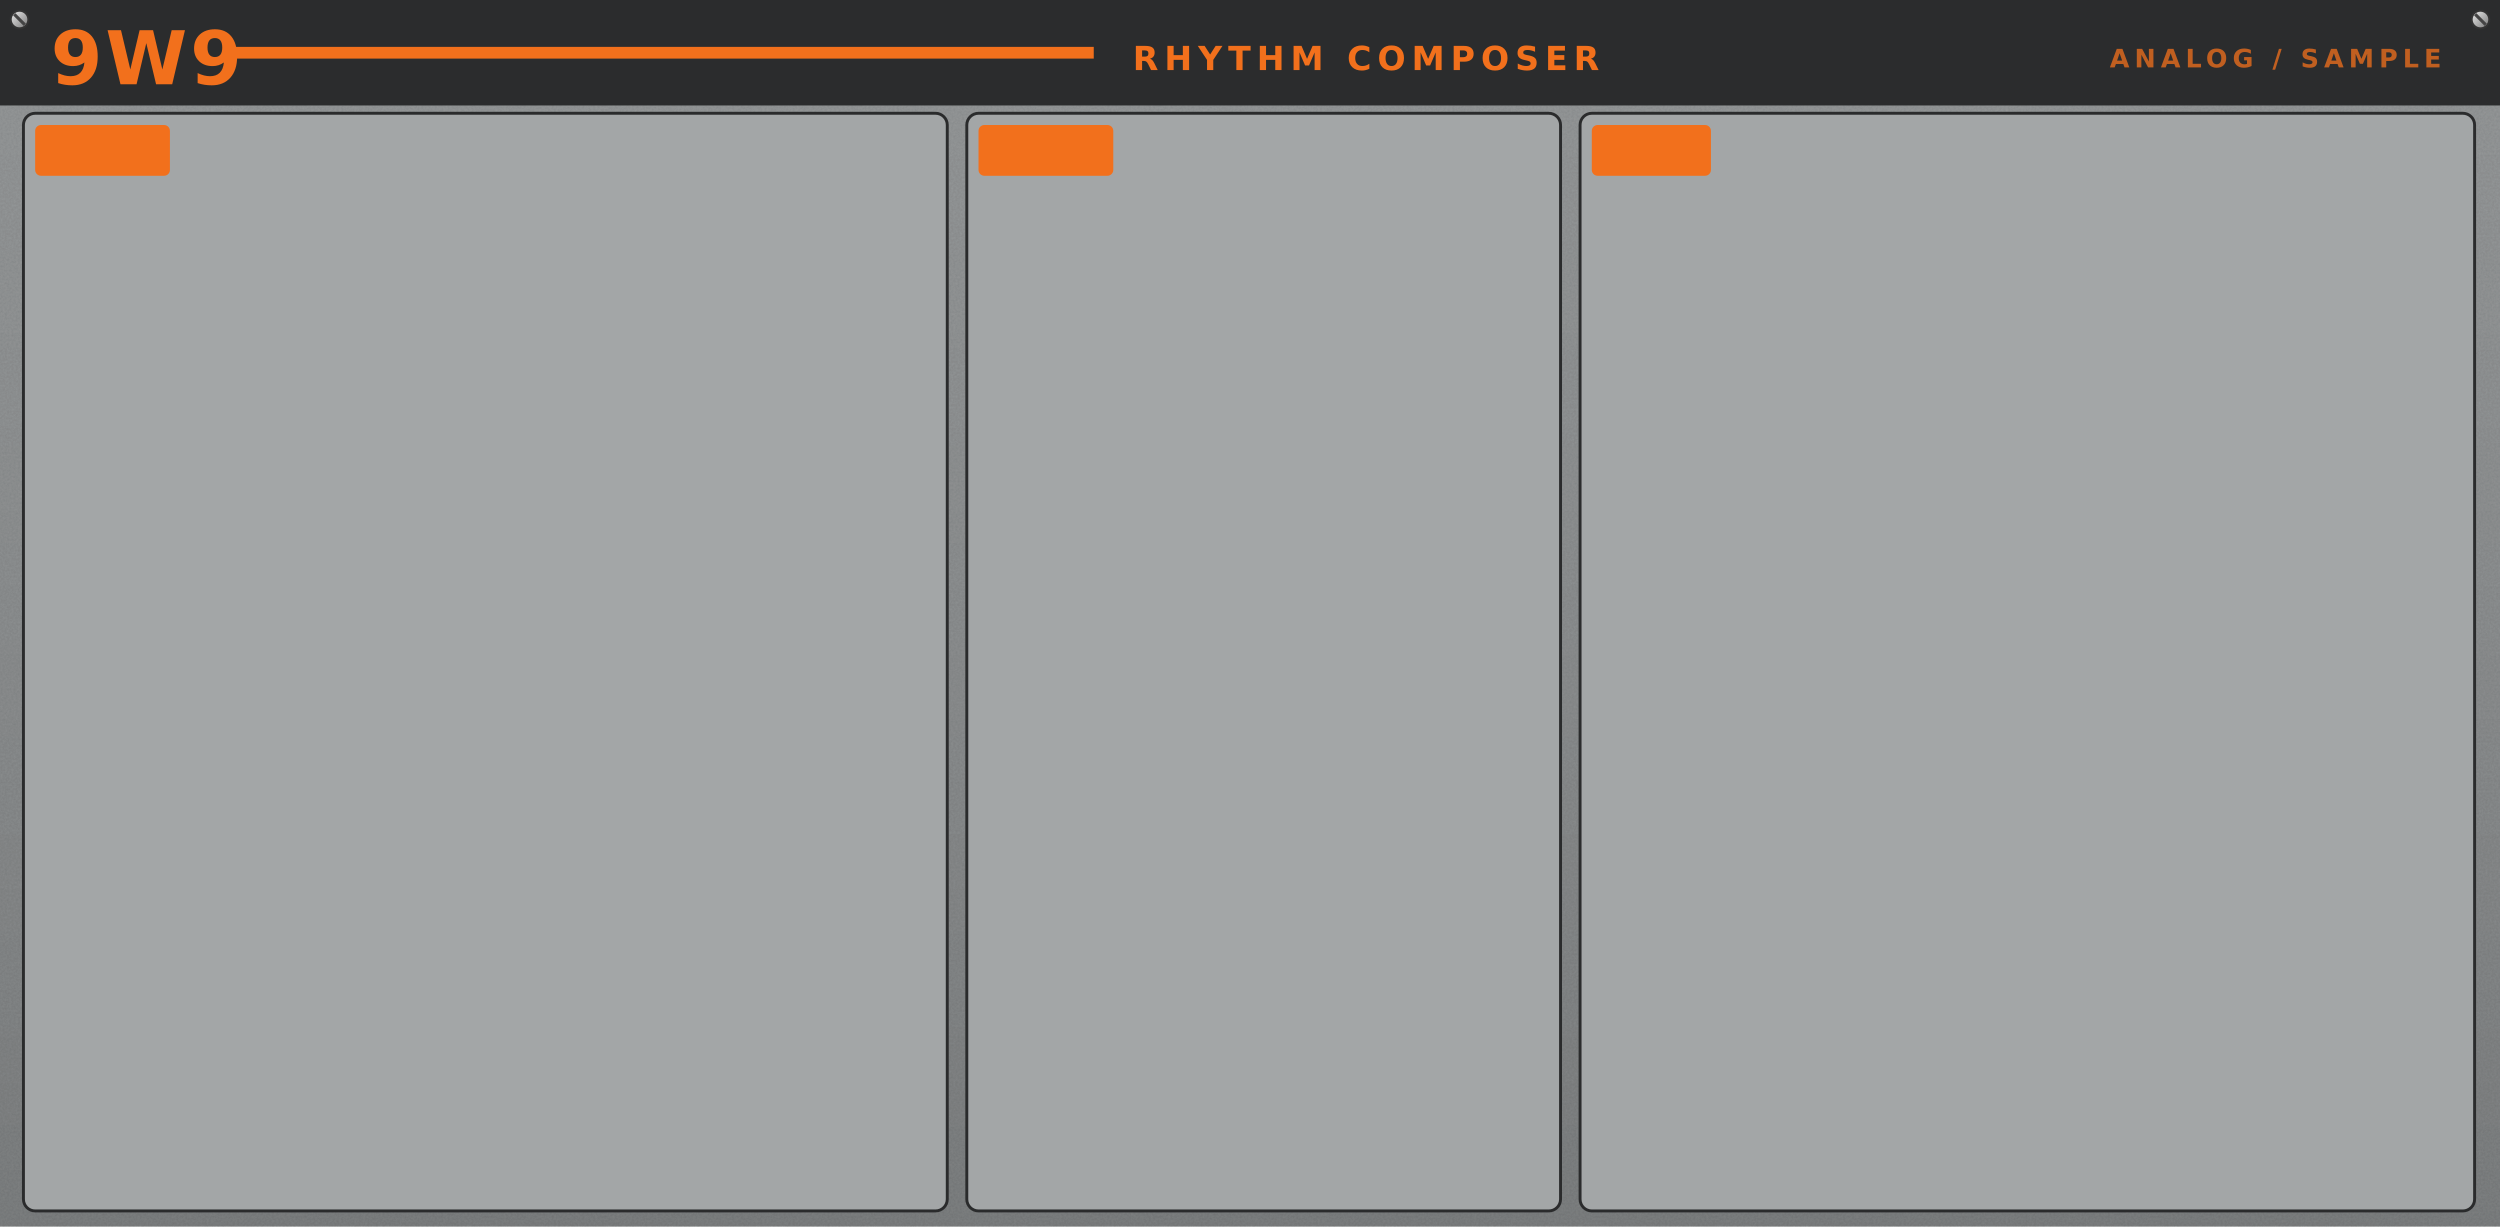
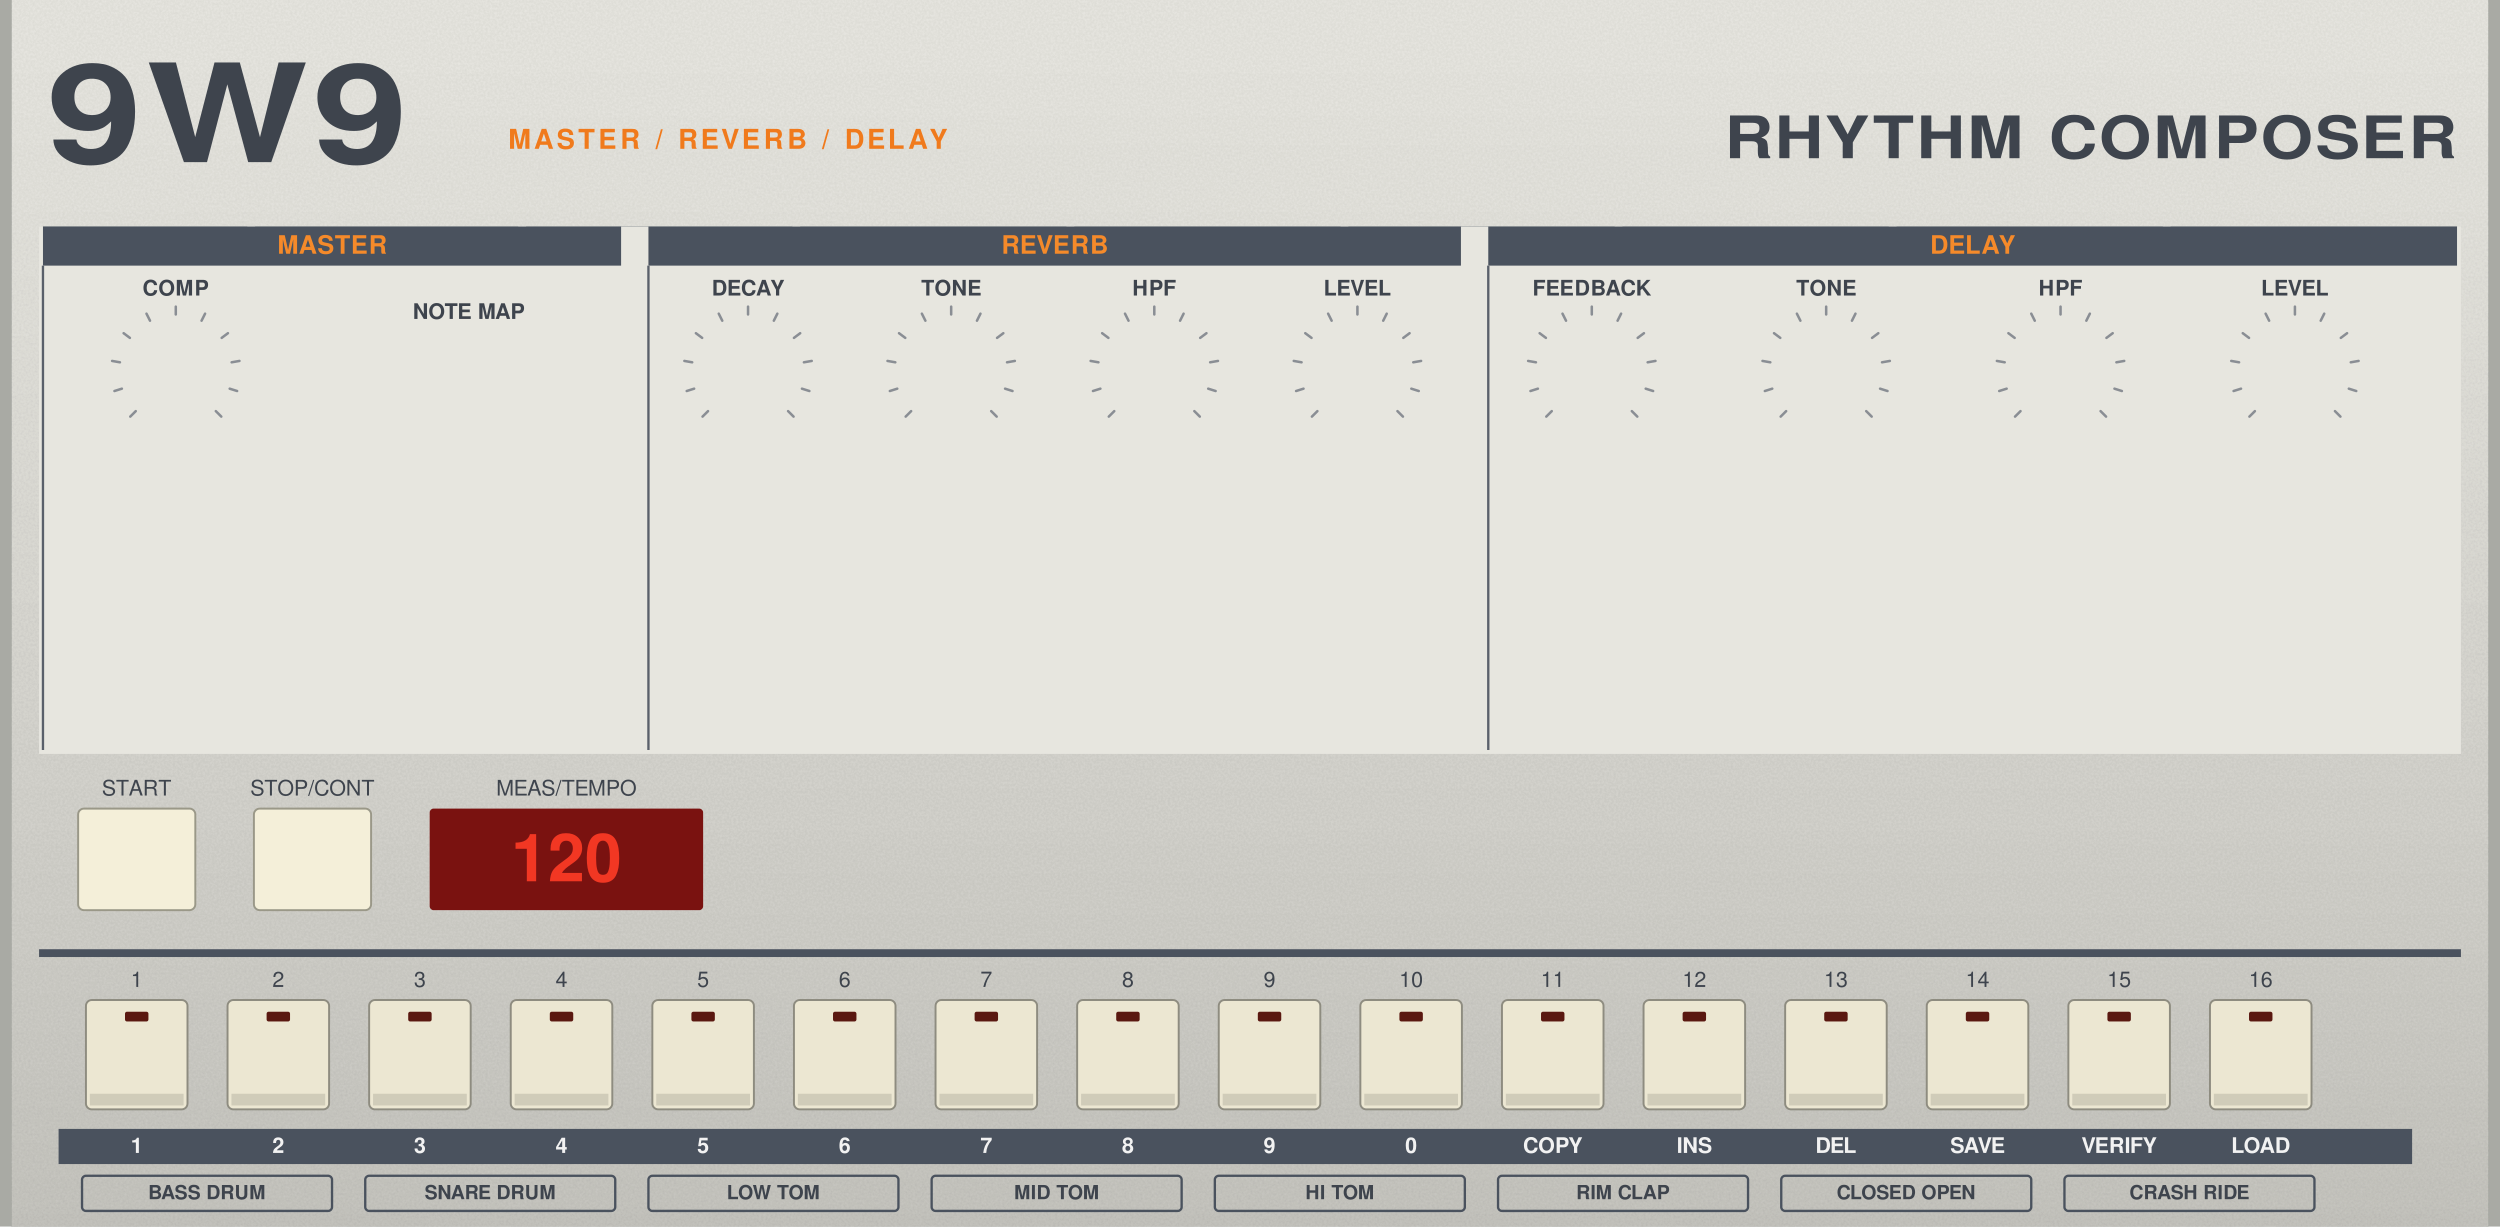
<svg xmlns="http://www.w3.org/2000/svg" width="1280" height="628" viewBox="0 0 1280 628">
  <defs>
-     <filter id="brush" x="0" y="0" width="100%" height="100%">
-       <feTurbulence type="fractalNoise" baseFrequency="0.002 0.9" numOctaves="2" seed="4" />
-       <feColorMatrix values="0 0 0 0 1  0 0 0 0 1  0 0 0 0 1  0 0 0 0.16 0" />
-     </filter>
-     <filter id="grain" x="0" y="0" width="100%" height="100%">
-       <feTurbulence type="fractalNoise" baseFrequency="0.9" numOctaves="2" seed="7" />
-       <feColorMatrix values="0 0 0 0 0  0 0 0 0 0  0 0 0 0 0  0 0 0 0.10 0" />
-     </filter>
-     <filter id="woodf" x="0" y="0" width="100%" height="100%">
-       <feTurbulence type="fractalNoise" baseFrequency="0.012 0.25" numOctaves="3" seed="11" />
-       <feColorMatrix values="0 0 0 0 0.36  0 0 0 0 0.20  0 0 0 0 0.09  0 0 0 0.9 0" />
-     </filter>
-     <linearGradient id="screw" x1="0" y1="0" x2="1" y2="1">
-       <stop offset="0" stop-color="#eee" />
-       <stop offset="1" stop-color="#777" />
+     <linearGradient id="hw-screw" x1="0" y1="0" x2="1" y2="1">
+       <stop offset="0" stop-color="#f2f2f2" />
+       <stop offset="1" stop-color="#7a7a7a" />
    </linearGradient>
-     <linearGradient id="shade" x1="0" y1="0" x2="0" y2="1">
-       <stop offset="0" stop-color="#fff" stop-opacity="0.07" />
-       <stop offset="1" stop-color="#000" stop-opacity="0.12" />
+     <filter id="hw-brush" x="0" y="0" width="100%" height="100%">
+       <feTurbulence type="fractalNoise" baseFrequency="0.003 0.8" numOctaves="2" seed="5" />
+       <feColorMatrix values="0 0 0 0 1  0 0 0 0 1  0 0 0 0 1  0 0 0 0.20 0" />
+     </filter>
+     <filter id="hw-brushd" x="0" y="0" width="100%" height="100%">
+       <feTurbulence type="fractalNoise" baseFrequency="0.003 0.8" numOctaves="2" seed="9" />
+       <feColorMatrix values="0 0 0 0 0  0 0 0 0 0  0 0 0 0 0  0 0 0 0.16 0" />
+     </filter>
+     <filter id="hw-grain" x="0" y="0" width="100%" height="100%">
+       <feTurbulence type="fractalNoise" baseFrequency="0.85" numOctaves="2" seed="3" />
+       <feColorMatrix values="0 0 0 0 0  0 0 0 0 0  0 0 0 0 0  0 0 0 0.07 0" />
+     </filter>
+     <filter id="hw-wood" x="0" y="0" width="100%" height="100%">
+       <feTurbulence type="fractalNoise" baseFrequency="0.006 0.18" numOctaves="4" seed="21" />
+       <feColorMatrix values="0 0 0 0 0.30  0 0 0 0 0.15  0 0 0 0 0.05  0 0 0 0.85 0" />
+     </filter>
+     <filter id="hw-soft" x="-20%" y="-20%" width="140%" height="140%">
+       <feGaussianBlur stdDeviation="2" />
+     </filter>
+     <filter id="hw-shadow" x="-30%" y="-30%" width="160%" height="160%">
+       <feDropShadow dx="0" dy="2" stdDeviation="2" flood-opacity="0.45" />
+     </filter>
+     <linearGradient id="hw-vshade" x1="0" y1="0" x2="0" y2="1">
+       <stop offset="0" stop-color="#fff" stop-opacity="0.10" />
+       <stop offset="1" stop-color="#000" stop-opacity="0.14" />
    </linearGradient>
  </defs>
-   <rect width="1280" height="628" fill="#8e9192" />
-   <rect width="1280" height="628" filter="url(#grain)" />
-   <rect width="1280" height="628" fill="url(#shade)" />
-   <rect x="12" y="58" width="473" height="562" rx="6" fill="#a3a6a7" stroke="#2a2b2c" stroke-width="1.5" />
-   <rect x="18" y="64" width="69" height="26" rx="3" fill="#f2701c" />
-   <rect x="495" y="58" width="304" height="562" rx="6" fill="#a3a6a7" stroke="#2a2b2c" stroke-width="1.5" />
-   <rect x="501" y="64" width="69" height="26" rx="3" fill="#f2701c" />
-   <rect x="809" y="58" width="458" height="562" rx="6" fill="#a3a6a7" stroke="#2a2b2c" stroke-width="1.5" />
-   <rect x="815" y="64" width="61" height="26" rx="3" fill="#f2701c" />
-   <rect x="0" y="0" width="1280" height="54" fill="#2b2c2d" />
-   <text x="26" y="30" font-family="Titillium Web, DejaVu Sans, sans-serif" font-size="38" font-weight="700" fill="#f2701c" text-anchor="start" dominant-baseline="central" style="letter-spacing:0.04em;">9W9</text>
-   <rect x="116" y="24" width="444" height="6" fill="#f2701c" />
-   <text x="580" y="30" font-family="Titillium Web, DejaVu Sans, sans-serif" font-size="17" font-weight="600" fill="#f2701c" text-anchor="start" dominant-baseline="central" style="letter-spacing:0.18em;">RHYTHM COMPOSER</text>
-   <text x="1250" y="30" font-family="Titillium Web, DejaVu Sans, sans-serif" font-size="13" font-weight="600" fill="#f2701c" text-anchor="end" dominant-baseline="central" style="letter-spacing:0.2em;" opacity="0.75">ANALOG / SAMPLE</text>
-   <circle cx="10" cy="10" r="4.5" fill="url(#screw)" stroke="#333" stroke-width="1" />
-   <line x1="7.3" y1="7.3" x2="12.7" y2="12.7" stroke="#444" stroke-width="1.6" />
-   <circle cx="1270" cy="10" r="4.5" fill="url(#screw)" stroke="#333" stroke-width="1" />
-   <line x1="1267.3" y1="7.3" x2="1272.7" y2="12.7" stroke="#444" stroke-width="1.6" />
+   <rect x="0" y="0" width="1280" height="628" rx="0" fill="#a9aaa4" />
+   <rect x="6" y="0" width="1268" height="628" rx="0" fill="#e7e6df" />
+   <rect x="6" y="0" width="1268" height="628" filter="url(#hw-grain)" />
+   <rect x="6" y="0" width="1268" height="628" rx="0" fill="url(#hw-vshade)" />
+   <text x="24" y="62" font-size="70" fill="#3e444d" text-anchor="start" dominant-baseline="central" style="font-family:FreeSans, Liberation Sans, Titillium Web, sans-serif;font-weight:700;letter-spacing:0.02em;" transform="translate(24 0) scale(1.25 1) translate(-24 0)">9W9</text>
+   <text x="1258" y="72" font-size="30" fill="#3e444d" text-anchor="end" dominant-baseline="central" style="font-family:FreeSans, Liberation Sans, Titillium Web, sans-serif;font-weight:700;letter-spacing:0.04em;" transform="translate(1258 0) scale(1.15 1) translate(-1258 0)">RHYTHM COMPOSER</text>
+   <text x="260" y="72" font-size="14" fill="#f07a1c" text-anchor="start" dominant-baseline="central" style="font-family:FreeSans, Liberation Sans, Titillium Web, sans-serif;font-weight:700;letter-spacing:0.14em;">MASTER / REVERB / DELAY</text>
+   <rect x="22" y="116" width="104.619" height="20" rx="0" fill="#4a525e" />
+   <text x="74.309" y="126" font-size="13" fill="#f58a2a" text-anchor="middle" dominant-baseline="central" style="font-family:FreeSans, Liberation Sans, Titillium Web, sans-serif;font-weight:700;letter-spacing:0.02em;" transform="translate(74.3095 0) scale(1 1) translate(-74.3095 0)">TOTAL ACCENT</text>
+   <line x1="22" y1="136" x2="22" y2="384" stroke="#5a606a" stroke-width="1.2" />
+   <rect x="130.619" y="116" width="134.747" height="20" rx="0" fill="#4a525e" />
+   <text x="197.992" y="126" font-size="13" fill="#f58a2a" text-anchor="middle" dominant-baseline="central" style="font-family:FreeSans, Liberation Sans, Titillium Web, sans-serif;font-weight:700;letter-spacing:0.02em;" transform="translate(197.992 0) scale(1 1) translate(-197.992 0)">BASS DRUM</text>
+   <line x1="130.619" y1="136" x2="130.619" y2="384" stroke="#5a606a" stroke-width="1.2" />
+   <rect x="269.366" y="116" width="136.332" height="20" rx="0" fill="#4a525e" />
+   <text x="337.532" y="126" font-size="13" fill="#f58a2a" text-anchor="middle" dominant-baseline="central" style="font-family:FreeSans, Liberation Sans, Titillium Web, sans-serif;font-weight:700;letter-spacing:0.02em;" transform="translate(337.532 0) scale(1 1) translate(-337.532 0)">SNARE DRUM</text>
+   <line x1="269.366" y1="136" x2="269.366" y2="384" stroke="#5a606a" stroke-width="1.2" />
+   <rect x="409.698" y="116" width="136.332" height="20" rx="0" fill="#4a525e" />
+   <text x="477.864" y="126" font-size="13" fill="#f58a2a" text-anchor="middle" dominant-baseline="central" style="font-family:FreeSans, Liberation Sans, Titillium Web, sans-serif;font-weight:700;letter-spacing:0.02em;" transform="translate(477.864 0) scale(1 1) translate(-477.864 0)">LOW TOM</text>
+   <line x1="409.698" y1="136" x2="409.698" y2="384" stroke="#5a606a" stroke-width="1.2" />
+   <rect x="550.031" y="116" width="136.332" height="20" rx="0" fill="#4a525e" />
+   <text x="618.197" y="126" font-size="13" fill="#f58a2a" text-anchor="middle" dominant-baseline="central" style="font-family:FreeSans, Liberation Sans, Titillium Web, sans-serif;font-weight:700;letter-spacing:0.02em;" transform="translate(618.197 0) scale(1 1) translate(-618.197 0)">MID TOM</text>
+   <line x1="550.031" y1="136" x2="550.031" y2="384" stroke="#5a606a" stroke-width="1.2" />
+   <rect x="690.363" y="116" width="136.332" height="20" rx="0" fill="#4a525e" />
+   <text x="758.529" y="126" font-size="13" fill="#f58a2a" text-anchor="middle" dominant-baseline="central" style="font-family:FreeSans, Liberation Sans, Titillium Web, sans-serif;font-weight:700;letter-spacing:0.02em;" transform="translate(758.529 0) scale(1 1) translate(-758.529 0)">HI TOM</text>
+   <line x1="690.363" y1="136" x2="690.363" y2="384" stroke="#5a606a" stroke-width="1.2" />
+   <rect x="830.696" y="116" width="136.332" height="20" rx="0" fill="#4a525e" />
+   <text x="898.862" y="126" font-size="11" fill="#f58a2a" text-anchor="middle" dominant-baseline="central" style="font-family:FreeSans, Liberation Sans, Titillium Web, sans-serif;font-weight:700;letter-spacing:0.02em;" transform="translate(898.862 0) scale(0.86 1) translate(-898.862 0)">RIM SHOT  HAND CLAP</text>
+   <line x1="830.696" y1="136" x2="830.696" y2="384" stroke="#5a606a" stroke-width="1.2" />
+   <rect x="971.028" y="116" width="136.332" height="20" rx="0" fill="#4a525e" />
+   <text x="1039.19" y="126" font-size="13" fill="#f58a2a" text-anchor="middle" dominant-baseline="central" style="font-family:FreeSans, Liberation Sans, Titillium Web, sans-serif;font-weight:700;letter-spacing:0.02em;" transform="translate(1039.19 0) scale(1 1) translate(-1039.19 0)">HI HAT</text>
+   <line x1="971.028" y1="136" x2="971.028" y2="384" stroke="#5a606a" stroke-width="1.2" />
+   <rect x="1111.36" y="116" width="146.639" height="20" rx="0" fill="#4a525e" />
+   <text x="1184.68" y="126" font-size="13" fill="#f58a2a" text-anchor="middle" dominant-baseline="central" style="font-family:FreeSans, Liberation Sans, Titillium Web, sans-serif;font-weight:700;letter-spacing:0.02em;" transform="translate(1184.68 0) scale(1 1) translate(-1184.68 0)">CYMBAL</text>
+   <line x1="1111.36" y1="136" x2="1111.36" y2="384" stroke="#5a606a" stroke-width="1.2" />
+   <line x1="1258" y1="136" x2="1258" y2="384" stroke="#5a606a" stroke-width="1.2" />
+   <rect x="20" y="116" width="1240" height="270" rx="0" fill="#e7e6df" />
+   <rect x="22" y="116" width="296" height="20" rx="0" fill="#4a525e" />
+   <text x="170" y="126" font-size="13" fill="#f58a2a" text-anchor="middle" dominant-baseline="central" style="font-family:FreeSans, Liberation Sans, Titillium Web, sans-serif;font-weight:700;letter-spacing:0.04em;">MASTER</text>
+   <line x1="22" y1="136" x2="22" y2="384" stroke="#5a606a" stroke-width="1.2" />
+   <rect x="332" y="116" width="416" height="20" rx="0" fill="#4a525e" />
+   <text x="540" y="126" font-size="13" fill="#f58a2a" text-anchor="middle" dominant-baseline="central" style="font-family:FreeSans, Liberation Sans, Titillium Web, sans-serif;font-weight:700;letter-spacing:0.04em;">REVERB</text>
+   <line x1="332" y1="136" x2="332" y2="384" stroke="#5a606a" stroke-width="1.2" />
+   <rect x="762" y="116" width="496" height="20" rx="0" fill="#4a525e" />
+   <text x="1010" y="126" font-size="13" fill="#f58a2a" text-anchor="middle" dominant-baseline="central" style="font-family:FreeSans, Liberation Sans, Titillium Web, sans-serif;font-weight:700;letter-spacing:0.04em;">DELAY</text>
+   <line x1="762" y1="136" x2="762" y2="384" stroke="#5a606a" stroke-width="1.2" />
+   <g stroke="#8a8e94" stroke-width="1.3" stroke-linecap="round">
+     <line x1="69.5" y1="210.5" x2="66.7" y2="213.3" />
+     <line x1="62.4" y1="199.0" x2="58.6" y2="200.2" />
+     <line x1="61.4" y1="185.5" x2="57.4" y2="184.8" />
+     <line x1="66.5" y1="173.0" x2="63.3" y2="170.6" />
+     <line x1="76.8" y1="164.2" x2="75.0" y2="160.6" />
+     <line x1="90.0" y1="161.0" x2="90.0" y2="157.0" />
+     <line x1="103.2" y1="164.2" x2="105.0" y2="160.6" />
+     <line x1="113.5" y1="173.0" x2="116.7" y2="170.6" />
+     <line x1="118.6" y1="185.5" x2="122.6" y2="184.8" />
+     <line x1="117.6" y1="199.0" x2="121.4" y2="200.2" />
+     <line x1="110.5" y1="210.5" x2="113.3" y2="213.3" />
+   </g>
+   <text x="240" y="160" font-size="11" fill="#3e444d" text-anchor="middle" dominant-baseline="central" style="font-family:FreeSans, Liberation Sans, Titillium Web, sans-serif;font-weight:700;letter-spacing:0em;">NOTE MAP</text>
+   <g stroke="#8a8e94" stroke-width="1.3" stroke-linecap="round">
+     <line x1="362.5" y1="210.5" x2="359.7" y2="213.3" />
+     <line x1="355.4" y1="199.0" x2="351.6" y2="200.2" />
+     <line x1="354.4" y1="185.5" x2="350.4" y2="184.8" />
+     <line x1="359.5" y1="173.0" x2="356.3" y2="170.6" />
+     <line x1="369.8" y1="164.2" x2="368.0" y2="160.6" />
+     <line x1="383.0" y1="161.0" x2="383.0" y2="157.0" />
+     <line x1="396.2" y1="164.2" x2="398.0" y2="160.6" />
+     <line x1="406.5" y1="173.0" x2="409.7" y2="170.6" />
+     <line x1="411.6" y1="185.5" x2="415.6" y2="184.8" />
+     <line x1="410.6" y1="199.0" x2="414.4" y2="200.2" />
+     <line x1="403.5" y1="210.5" x2="406.3" y2="213.3" />
+   </g>
+   <g stroke="#8a8e94" stroke-width="1.3" stroke-linecap="round">
+     <line x1="466.5" y1="210.5" x2="463.7" y2="213.3" />
+     <line x1="459.4" y1="199.0" x2="455.6" y2="200.2" />
+     <line x1="458.4" y1="185.5" x2="454.4" y2="184.8" />
+     <line x1="463.5" y1="173.0" x2="460.3" y2="170.6" />
+     <line x1="473.8" y1="164.2" x2="472.0" y2="160.6" />
+     <line x1="487.0" y1="161.0" x2="487.0" y2="157.0" />
+     <line x1="500.2" y1="164.2" x2="502.0" y2="160.6" />
+     <line x1="510.5" y1="173.0" x2="513.7" y2="170.6" />
+     <line x1="515.6" y1="185.5" x2="519.6" y2="184.8" />
+     <line x1="514.6" y1="199.0" x2="518.4" y2="200.2" />
+     <line x1="507.5" y1="210.5" x2="510.3" y2="213.3" />
+   </g>
+   <g stroke="#8a8e94" stroke-width="1.3" stroke-linecap="round">
+     <line x1="570.5" y1="210.5" x2="567.7" y2="213.3" />
+     <line x1="563.4" y1="199.0" x2="559.6" y2="200.2" />
+     <line x1="562.4" y1="185.5" x2="558.4" y2="184.8" />
+     <line x1="567.5" y1="173.0" x2="564.3" y2="170.6" />
+     <line x1="577.8" y1="164.2" x2="576.0" y2="160.6" />
+     <line x1="591.0" y1="161.0" x2="591.0" y2="157.0" />
+     <line x1="604.2" y1="164.2" x2="606.0" y2="160.6" />
+     <line x1="614.5" y1="173.0" x2="617.7" y2="170.6" />
+     <line x1="619.6" y1="185.5" x2="623.6" y2="184.8" />
+     <line x1="618.6" y1="199.0" x2="622.4" y2="200.2" />
+     <line x1="611.5" y1="210.5" x2="614.3" y2="213.3" />
+   </g>
+   <g stroke="#8a8e94" stroke-width="1.3" stroke-linecap="round">
+     <line x1="674.5" y1="210.5" x2="671.7" y2="213.3" />
+     <line x1="667.4" y1="199.0" x2="663.6" y2="200.2" />
+     <line x1="666.4" y1="185.5" x2="662.4" y2="184.8" />
+     <line x1="671.5" y1="173.0" x2="668.3" y2="170.6" />
+     <line x1="681.8" y1="164.2" x2="680.0" y2="160.6" />
+     <line x1="695.0" y1="161.0" x2="695.0" y2="157.0" />
+     <line x1="708.2" y1="164.2" x2="710.0" y2="160.6" />
+     <line x1="718.5" y1="173.0" x2="721.7" y2="170.6" />
+     <line x1="723.6" y1="185.5" x2="727.6" y2="184.8" />
+     <line x1="722.6" y1="199.0" x2="726.4" y2="200.2" />
+     <line x1="715.5" y1="210.5" x2="718.3" y2="213.3" />
+   </g>
+   <g stroke="#8a8e94" stroke-width="1.3" stroke-linecap="round">
+     <line x1="794.5" y1="210.5" x2="791.7" y2="213.3" />
+     <line x1="787.4" y1="199.0" x2="783.6" y2="200.2" />
+     <line x1="786.4" y1="185.5" x2="782.4" y2="184.8" />
+     <line x1="791.5" y1="173.0" x2="788.3" y2="170.6" />
+     <line x1="801.8" y1="164.2" x2="800.0" y2="160.6" />
+     <line x1="815.0" y1="161.0" x2="815.0" y2="157.0" />
+     <line x1="828.2" y1="164.2" x2="830.0" y2="160.6" />
+     <line x1="838.5" y1="173.0" x2="841.7" y2="170.6" />
+     <line x1="843.6" y1="185.5" x2="847.6" y2="184.8" />
+     <line x1="842.6" y1="199.0" x2="846.4" y2="200.2" />
+     <line x1="835.5" y1="210.5" x2="838.3" y2="213.3" />
+   </g>
+   <g stroke="#8a8e94" stroke-width="1.3" stroke-linecap="round">
+     <line x1="914.5" y1="210.5" x2="911.7" y2="213.3" />
+     <line x1="907.4" y1="199.0" x2="903.6" y2="200.2" />
+     <line x1="906.4" y1="185.5" x2="902.4" y2="184.8" />
+     <line x1="911.5" y1="173.0" x2="908.3" y2="170.6" />
+     <line x1="921.8" y1="164.2" x2="920.0" y2="160.6" />
+     <line x1="935.0" y1="161.0" x2="935.0" y2="157.0" />
+     <line x1="948.2" y1="164.2" x2="950.0" y2="160.6" />
+     <line x1="958.5" y1="173.0" x2="961.7" y2="170.6" />
+     <line x1="963.6" y1="185.5" x2="967.6" y2="184.8" />
+     <line x1="962.6" y1="199.0" x2="966.4" y2="200.2" />
+     <line x1="955.5" y1="210.5" x2="958.3" y2="213.3" />
+   </g>
+   <g stroke="#8a8e94" stroke-width="1.3" stroke-linecap="round">
+     <line x1="1034.5" y1="210.5" x2="1031.7" y2="213.3" />
+     <line x1="1027.4" y1="199.0" x2="1023.6" y2="200.2" />
+     <line x1="1026.4" y1="185.5" x2="1022.4" y2="184.8" />
+     <line x1="1031.5" y1="173.0" x2="1028.3" y2="170.6" />
+     <line x1="1041.8" y1="164.2" x2="1040.0" y2="160.6" />
+     <line x1="1055.0" y1="161.0" x2="1055.0" y2="157.0" />
+     <line x1="1068.2" y1="164.2" x2="1070.0" y2="160.6" />
+     <line x1="1078.5" y1="173.0" x2="1081.7" y2="170.6" />
+     <line x1="1083.6" y1="185.5" x2="1087.6" y2="184.8" />
+     <line x1="1082.6" y1="199.0" x2="1086.4" y2="200.2" />
+     <line x1="1075.5" y1="210.5" x2="1078.3" y2="213.3" />
+   </g>
+   <g stroke="#8a8e94" stroke-width="1.3" stroke-linecap="round">
+     <line x1="1154.5" y1="210.5" x2="1151.7" y2="213.3" />
+     <line x1="1147.4" y1="199.0" x2="1143.6" y2="200.2" />
+     <line x1="1146.4" y1="185.5" x2="1142.4" y2="184.8" />
+     <line x1="1151.5" y1="173.0" x2="1148.3" y2="170.6" />
+     <line x1="1161.8" y1="164.2" x2="1160.0" y2="160.6" />
+     <line x1="1175.0" y1="161.0" x2="1175.0" y2="157.0" />
+     <line x1="1188.2" y1="164.2" x2="1190.0" y2="160.6" />
+     <line x1="1198.5" y1="173.0" x2="1201.7" y2="170.6" />
+     <line x1="1203.6" y1="185.5" x2="1207.6" y2="184.8" />
+     <line x1="1202.6" y1="199.0" x2="1206.4" y2="200.2" />
+     <line x1="1195.5" y1="210.5" x2="1198.3" y2="213.3" />
+   </g>
+   <text x="70" y="404" font-size="11" fill="#3e444d" text-anchor="middle" dominant-baseline="central" style="font-family:FreeSans, Liberation Sans, Titillium Web, sans-serif;font-weight:400;letter-spacing:0em;">START</text>
+   <rect x="40" y="414" width="60" height="52" rx="3" fill="#f4efd9" stroke="#9a9888" stroke-width="1" />
+   <text x="160" y="404" font-size="11" fill="#3e444d" text-anchor="middle" dominant-baseline="central" style="font-family:FreeSans, Liberation Sans, Titillium Web, sans-serif;font-weight:400;letter-spacing:0em;">STOP/CONT</text>
+   <rect x="130" y="414" width="60" height="52" rx="3" fill="#f4efd9" stroke="#9a9888" stroke-width="1" />
+   <text x="290" y="404" font-size="11" fill="#3e444d" text-anchor="middle" dominant-baseline="central" style="font-family:FreeSans, Liberation Sans, Titillium Web, sans-serif;font-weight:400;letter-spacing:0em;">MEAS/TEMPO</text>
+   <rect x="220" y="414" width="140" height="52" rx="2" fill="#7a1210" />
+   <text x="290" y="441" font-size="34" fill="#ff3b25" text-anchor="middle" dominant-baseline="central" style="font-family:FreeSans, Liberation Sans, Titillium Web, sans-serif;font-weight:700;letter-spacing:0em;" opacity="0.9">120</text>
+   <rect x="20" y="486" width="1240" height="4" rx="0" fill="#4a525e" />
+   <text x="70" y="502" font-size="11" fill="#3e444d" text-anchor="middle" dominant-baseline="central" style="font-family:FreeSans, Liberation Sans, Titillium Web, sans-serif;font-weight:400;letter-spacing:0em;">1</text>
+   <rect x="44" y="512" width="52" height="56" rx="3" fill="#ece7d2" stroke="#8e8c80" stroke-width="1" />
+   <rect x="64" y="518" width="12" height="5" rx="1" fill="#5a1810" />
+   <rect x="46" y="560" width="48" height="6" rx="0" fill="#000" opacity="0.12" />
+   <text x="142.5" y="502" font-size="11" fill="#3e444d" text-anchor="middle" dominant-baseline="central" style="font-family:FreeSans, Liberation Sans, Titillium Web, sans-serif;font-weight:400;letter-spacing:0em;">2</text>
+   <rect x="116.5" y="512" width="52" height="56" rx="3" fill="#ece7d2" stroke="#8e8c80" stroke-width="1" />
+   <rect x="136.5" y="518" width="12" height="5" rx="1" fill="#5a1810" />
+   <rect x="118.5" y="560" width="48" height="6" rx="0" fill="#000" opacity="0.12" />
+   <text x="215" y="502" font-size="11" fill="#3e444d" text-anchor="middle" dominant-baseline="central" style="font-family:FreeSans, Liberation Sans, Titillium Web, sans-serif;font-weight:400;letter-spacing:0em;">3</text>
+   <rect x="189" y="512" width="52" height="56" rx="3" fill="#ece7d2" stroke="#8e8c80" stroke-width="1" />
+   <rect x="209" y="518" width="12" height="5" rx="1" fill="#5a1810" />
+   <rect x="191" y="560" width="48" height="6" rx="0" fill="#000" opacity="0.12" />
+   <text x="287.5" y="502" font-size="11" fill="#3e444d" text-anchor="middle" dominant-baseline="central" style="font-family:FreeSans, Liberation Sans, Titillium Web, sans-serif;font-weight:400;letter-spacing:0em;">4</text>
+   <rect x="261.5" y="512" width="52" height="56" rx="3" fill="#ece7d2" stroke="#8e8c80" stroke-width="1" />
+   <rect x="281.5" y="518" width="12" height="5" rx="1" fill="#5a1810" />
+   <rect x="263.5" y="560" width="48" height="6" rx="0" fill="#000" opacity="0.12" />
+   <text x="360" y="502" font-size="11" fill="#3e444d" text-anchor="middle" dominant-baseline="central" style="font-family:FreeSans, Liberation Sans, Titillium Web, sans-serif;font-weight:400;letter-spacing:0em;">5</text>
+   <rect x="334" y="512" width="52" height="56" rx="3" fill="#ece7d2" stroke="#8e8c80" stroke-width="1" />
+   <rect x="354" y="518" width="12" height="5" rx="1" fill="#5a1810" />
+   <rect x="336" y="560" width="48" height="6" rx="0" fill="#000" opacity="0.12" />
+   <text x="432.5" y="502" font-size="11" fill="#3e444d" text-anchor="middle" dominant-baseline="central" style="font-family:FreeSans, Liberation Sans, Titillium Web, sans-serif;font-weight:400;letter-spacing:0em;">6</text>
+   <rect x="406.5" y="512" width="52" height="56" rx="3" fill="#ece7d2" stroke="#8e8c80" stroke-width="1" />
+   <rect x="426.5" y="518" width="12" height="5" rx="1" fill="#5a1810" />
+   <rect x="408.5" y="560" width="48" height="6" rx="0" fill="#000" opacity="0.12" />
+   <text x="505" y="502" font-size="11" fill="#3e444d" text-anchor="middle" dominant-baseline="central" style="font-family:FreeSans, Liberation Sans, Titillium Web, sans-serif;font-weight:400;letter-spacing:0em;">7</text>
+   <rect x="479" y="512" width="52" height="56" rx="3" fill="#ece7d2" stroke="#8e8c80" stroke-width="1" />
+   <rect x="499" y="518" width="12" height="5" rx="1" fill="#5a1810" />
+   <rect x="481" y="560" width="48" height="6" rx="0" fill="#000" opacity="0.12" />
+   <text x="577.5" y="502" font-size="11" fill="#3e444d" text-anchor="middle" dominant-baseline="central" style="font-family:FreeSans, Liberation Sans, Titillium Web, sans-serif;font-weight:400;letter-spacing:0em;">8</text>
+   <rect x="551.5" y="512" width="52" height="56" rx="3" fill="#ece7d2" stroke="#8e8c80" stroke-width="1" />
+   <rect x="571.5" y="518" width="12" height="5" rx="1" fill="#5a1810" />
+   <rect x="553.5" y="560" width="48" height="6" rx="0" fill="#000" opacity="0.12" />
+   <text x="650" y="502" font-size="11" fill="#3e444d" text-anchor="middle" dominant-baseline="central" style="font-family:FreeSans, Liberation Sans, Titillium Web, sans-serif;font-weight:400;letter-spacing:0em;">9</text>
+   <rect x="624" y="512" width="52" height="56" rx="3" fill="#ece7d2" stroke="#8e8c80" stroke-width="1" />
+   <rect x="644" y="518" width="12" height="5" rx="1" fill="#5a1810" />
+   <rect x="626" y="560" width="48" height="6" rx="0" fill="#000" opacity="0.12" />
+   <text x="722.5" y="502" font-size="11" fill="#3e444d" text-anchor="middle" dominant-baseline="central" style="font-family:FreeSans, Liberation Sans, Titillium Web, sans-serif;font-weight:400;letter-spacing:0em;">10</text>
+   <rect x="696.5" y="512" width="52" height="56" rx="3" fill="#ece7d2" stroke="#8e8c80" stroke-width="1" />
+   <rect x="716.5" y="518" width="12" height="5" rx="1" fill="#5a1810" />
+   <rect x="698.5" y="560" width="48" height="6" rx="0" fill="#000" opacity="0.12" />
+   <text x="795" y="502" font-size="11" fill="#3e444d" text-anchor="middle" dominant-baseline="central" style="font-family:FreeSans, Liberation Sans, Titillium Web, sans-serif;font-weight:400;letter-spacing:0em;">11</text>
+   <rect x="769" y="512" width="52" height="56" rx="3" fill="#ece7d2" stroke="#8e8c80" stroke-width="1" />
+   <rect x="789" y="518" width="12" height="5" rx="1" fill="#5a1810" />
+   <rect x="771" y="560" width="48" height="6" rx="0" fill="#000" opacity="0.12" />
+   <text x="867.5" y="502" font-size="11" fill="#3e444d" text-anchor="middle" dominant-baseline="central" style="font-family:FreeSans, Liberation Sans, Titillium Web, sans-serif;font-weight:400;letter-spacing:0em;">12</text>
+   <rect x="841.5" y="512" width="52" height="56" rx="3" fill="#ece7d2" stroke="#8e8c80" stroke-width="1" />
+   <rect x="861.5" y="518" width="12" height="5" rx="1" fill="#5a1810" />
+   <rect x="843.5" y="560" width="48" height="6" rx="0" fill="#000" opacity="0.12" />
+   <text x="940" y="502" font-size="11" fill="#3e444d" text-anchor="middle" dominant-baseline="central" style="font-family:FreeSans, Liberation Sans, Titillium Web, sans-serif;font-weight:400;letter-spacing:0em;">13</text>
+   <rect x="914" y="512" width="52" height="56" rx="3" fill="#ece7d2" stroke="#8e8c80" stroke-width="1" />
+   <rect x="934" y="518" width="12" height="5" rx="1" fill="#5a1810" />
+   <rect x="916" y="560" width="48" height="6" rx="0" fill="#000" opacity="0.12" />
+   <text x="1012.5" y="502" font-size="11" fill="#3e444d" text-anchor="middle" dominant-baseline="central" style="font-family:FreeSans, Liberation Sans, Titillium Web, sans-serif;font-weight:400;letter-spacing:0em;">14</text>
+   <rect x="986.5" y="512" width="52" height="56" rx="3" fill="#ece7d2" stroke="#8e8c80" stroke-width="1" />
+   <rect x="1006.5" y="518" width="12" height="5" rx="1" fill="#5a1810" />
+   <rect x="988.5" y="560" width="48" height="6" rx="0" fill="#000" opacity="0.12" />
+   <text x="1085" y="502" font-size="11" fill="#3e444d" text-anchor="middle" dominant-baseline="central" style="font-family:FreeSans, Liberation Sans, Titillium Web, sans-serif;font-weight:400;letter-spacing:0em;">15</text>
+   <rect x="1059" y="512" width="52" height="56" rx="3" fill="#ece7d2" stroke="#8e8c80" stroke-width="1" />
+   <rect x="1079" y="518" width="12" height="5" rx="1" fill="#5a1810" />
+   <rect x="1061" y="560" width="48" height="6" rx="0" fill="#000" opacity="0.12" />
+   <text x="1157.5" y="502" font-size="11" fill="#3e444d" text-anchor="middle" dominant-baseline="central" style="font-family:FreeSans, Liberation Sans, Titillium Web, sans-serif;font-weight:400;letter-spacing:0em;">16</text>
+   <rect x="1131.5" y="512" width="52" height="56" rx="3" fill="#ece7d2" stroke="#8e8c80" stroke-width="1" />
+   <rect x="1151.5" y="518" width="12" height="5" rx="1" fill="#5a1810" />
+   <rect x="1133.5" y="560" width="48" height="6" rx="0" fill="#000" opacity="0.12" />
+   <rect x="30" y="578" width="1205" height="18" rx="0" fill="#4a525e" />
+   <text x="70" y="587" font-size="11" fill="#f2f2f2" text-anchor="middle" dominant-baseline="central" style="font-family:FreeSans, Liberation Sans, Titillium Web, sans-serif;font-weight:700;letter-spacing:0em;">1</text>
+   <text x="142.5" y="587" font-size="11" fill="#f2f2f2" text-anchor="middle" dominant-baseline="central" style="font-family:FreeSans, Liberation Sans, Titillium Web, sans-serif;font-weight:700;letter-spacing:0em;">2</text>
+   <text x="215" y="587" font-size="11" fill="#f2f2f2" text-anchor="middle" dominant-baseline="central" style="font-family:FreeSans, Liberation Sans, Titillium Web, sans-serif;font-weight:700;letter-spacing:0em;">3</text>
+   <text x="287.5" y="587" font-size="11" fill="#f2f2f2" text-anchor="middle" dominant-baseline="central" style="font-family:FreeSans, Liberation Sans, Titillium Web, sans-serif;font-weight:700;letter-spacing:0em;">4</text>
+   <text x="360" y="587" font-size="11" fill="#f2f2f2" text-anchor="middle" dominant-baseline="central" style="font-family:FreeSans, Liberation Sans, Titillium Web, sans-serif;font-weight:700;letter-spacing:0em;">5</text>
+   <text x="432.5" y="587" font-size="11" fill="#f2f2f2" text-anchor="middle" dominant-baseline="central" style="font-family:FreeSans, Liberation Sans, Titillium Web, sans-serif;font-weight:700;letter-spacing:0em;">6</text>
+   <text x="505" y="587" font-size="11" fill="#f2f2f2" text-anchor="middle" dominant-baseline="central" style="font-family:FreeSans, Liberation Sans, Titillium Web, sans-serif;font-weight:700;letter-spacing:0em;">7</text>
+   <text x="577.5" y="587" font-size="11" fill="#f2f2f2" text-anchor="middle" dominant-baseline="central" style="font-family:FreeSans, Liberation Sans, Titillium Web, sans-serif;font-weight:700;letter-spacing:0em;">8</text>
+   <text x="650" y="587" font-size="11" fill="#f2f2f2" text-anchor="middle" dominant-baseline="central" style="font-family:FreeSans, Liberation Sans, Titillium Web, sans-serif;font-weight:700;letter-spacing:0em;">9</text>
+   <text x="722.5" y="587" font-size="11" fill="#f2f2f2" text-anchor="middle" dominant-baseline="central" style="font-family:FreeSans, Liberation Sans, Titillium Web, sans-serif;font-weight:700;letter-spacing:0em;">0</text>
+   <text x="795" y="587" font-size="11" fill="#f2f2f2" text-anchor="middle" dominant-baseline="central" style="font-family:FreeSans, Liberation Sans, Titillium Web, sans-serif;font-weight:700;letter-spacing:0em;">COPY</text>
+   <text x="867.5" y="587" font-size="11" fill="#f2f2f2" text-anchor="middle" dominant-baseline="central" style="font-family:FreeSans, Liberation Sans, Titillium Web, sans-serif;font-weight:700;letter-spacing:0em;">INS</text>
+   <text x="940" y="587" font-size="11" fill="#f2f2f2" text-anchor="middle" dominant-baseline="central" style="font-family:FreeSans, Liberation Sans, Titillium Web, sans-serif;font-weight:700;letter-spacing:0em;">DEL</text>
+   <text x="1012.5" y="587" font-size="11" fill="#f2f2f2" text-anchor="middle" dominant-baseline="central" style="font-family:FreeSans, Liberation Sans, Titillium Web, sans-serif;font-weight:700;letter-spacing:0em;">SAVE</text>
+   <text x="1085" y="587" font-size="11" fill="#f2f2f2" text-anchor="middle" dominant-baseline="central" style="font-family:FreeSans, Liberation Sans, Titillium Web, sans-serif;font-weight:700;letter-spacing:0em;">VERIFY</text>
+   <text x="1157.5" y="587" font-size="11" fill="#f2f2f2" text-anchor="middle" dominant-baseline="central" style="font-family:FreeSans, Liberation Sans, Titillium Web, sans-serif;font-weight:700;letter-spacing:0em;">LOAD</text>
+   <rect x="42" y="602" width="128" height="18" rx="2" fill="none" stroke="#4a525e" stroke-width="1.2" />
+   <text x="106" y="611" font-size="10" fill="#3e444d" text-anchor="middle" dominant-baseline="central" style="font-family:FreeSans, Liberation Sans, Titillium Web, sans-serif;font-weight:700;letter-spacing:0em;">BASS DRUM</text>
+   <rect x="187" y="602" width="128" height="18" rx="2" fill="none" stroke="#4a525e" stroke-width="1.2" />
+   <text x="251" y="611" font-size="10" fill="#3e444d" text-anchor="middle" dominant-baseline="central" style="font-family:FreeSans, Liberation Sans, Titillium Web, sans-serif;font-weight:700;letter-spacing:0em;">SNARE DRUM</text>
+   <rect x="332" y="602" width="128" height="18" rx="2" fill="none" stroke="#4a525e" stroke-width="1.2" />
+   <text x="396" y="611" font-size="10" fill="#3e444d" text-anchor="middle" dominant-baseline="central" style="font-family:FreeSans, Liberation Sans, Titillium Web, sans-serif;font-weight:700;letter-spacing:0em;">LOW TOM</text>
+   <rect x="477" y="602" width="128" height="18" rx="2" fill="none" stroke="#4a525e" stroke-width="1.2" />
+   <text x="541" y="611" font-size="10" fill="#3e444d" text-anchor="middle" dominant-baseline="central" style="font-family:FreeSans, Liberation Sans, Titillium Web, sans-serif;font-weight:700;letter-spacing:0em;">MID TOM</text>
+   <rect x="622" y="602" width="128" height="18" rx="2" fill="none" stroke="#4a525e" stroke-width="1.2" />
+   <text x="686" y="611" font-size="10" fill="#3e444d" text-anchor="middle" dominant-baseline="central" style="font-family:FreeSans, Liberation Sans, Titillium Web, sans-serif;font-weight:700;letter-spacing:0em;">HI TOM</text>
+   <rect x="767" y="602" width="128" height="18" rx="2" fill="none" stroke="#4a525e" stroke-width="1.2" />
+   <text x="831" y="611" font-size="10" fill="#3e444d" text-anchor="middle" dominant-baseline="central" style="font-family:FreeSans, Liberation Sans, Titillium Web, sans-serif;font-weight:700;letter-spacing:0em;">RIM  CLAP</text>
+   <rect x="912" y="602" width="128" height="18" rx="2" fill="none" stroke="#4a525e" stroke-width="1.2" />
+   <text x="976" y="611" font-size="10" fill="#3e444d" text-anchor="middle" dominant-baseline="central" style="font-family:FreeSans, Liberation Sans, Titillium Web, sans-serif;font-weight:700;letter-spacing:0em;">CLOSED  OPEN</text>
+   <rect x="1057" y="602" width="128" height="18" rx="2" fill="none" stroke="#4a525e" stroke-width="1.2" />
+   <text x="1121" y="611" font-size="10" fill="#3e444d" text-anchor="middle" dominant-baseline="central" style="font-family:FreeSans, Liberation Sans, Titillium Web, sans-serif;font-weight:700;letter-spacing:0em;">CRASH  RIDE</text>
+   <text x="90" y="148" font-size="11" fill="#3e444d" text-anchor="middle" dominant-baseline="central" style="font-family:FreeSans, Liberation Sans, Titillium Web, sans-serif;font-weight:700;letter-spacing:0.03em;">COMP</text>
+   <text x="383" y="148" font-size="11" fill="#3e444d" text-anchor="middle" dominant-baseline="central" style="font-family:FreeSans, Liberation Sans, Titillium Web, sans-serif;font-weight:700;letter-spacing:0.03em;">DECAY</text>
+   <text x="487" y="148" font-size="11" fill="#3e444d" text-anchor="middle" dominant-baseline="central" style="font-family:FreeSans, Liberation Sans, Titillium Web, sans-serif;font-weight:700;letter-spacing:0.03em;">TONE</text>
+   <text x="591" y="148" font-size="11" fill="#3e444d" text-anchor="middle" dominant-baseline="central" style="font-family:FreeSans, Liberation Sans, Titillium Web, sans-serif;font-weight:700;letter-spacing:0.03em;">HPF</text>
+   <text x="695" y="148" font-size="11" fill="#3e444d" text-anchor="middle" dominant-baseline="central" style="font-family:FreeSans, Liberation Sans, Titillium Web, sans-serif;font-weight:700;letter-spacing:0.03em;">LEVEL</text>
+   <text x="815" y="148" font-size="11" fill="#3e444d" text-anchor="middle" dominant-baseline="central" style="font-family:FreeSans, Liberation Sans, Titillium Web, sans-serif;font-weight:700;letter-spacing:0.03em;">FEEDBACK</text>
+   <text x="935" y="148" font-size="11" fill="#3e444d" text-anchor="middle" dominant-baseline="central" style="font-family:FreeSans, Liberation Sans, Titillium Web, sans-serif;font-weight:700;letter-spacing:0.03em;">TONE</text>
+   <text x="1055" y="148" font-size="11" fill="#3e444d" text-anchor="middle" dominant-baseline="central" style="font-family:FreeSans, Liberation Sans, Titillium Web, sans-serif;font-weight:700;letter-spacing:0.03em;">HPF</text>
+   <text x="1175" y="148" font-size="11" fill="#3e444d" text-anchor="middle" dominant-baseline="central" style="font-family:FreeSans, Liberation Sans, Titillium Web, sans-serif;font-weight:700;letter-spacing:0.03em;">LEVEL</text>
</svg>
